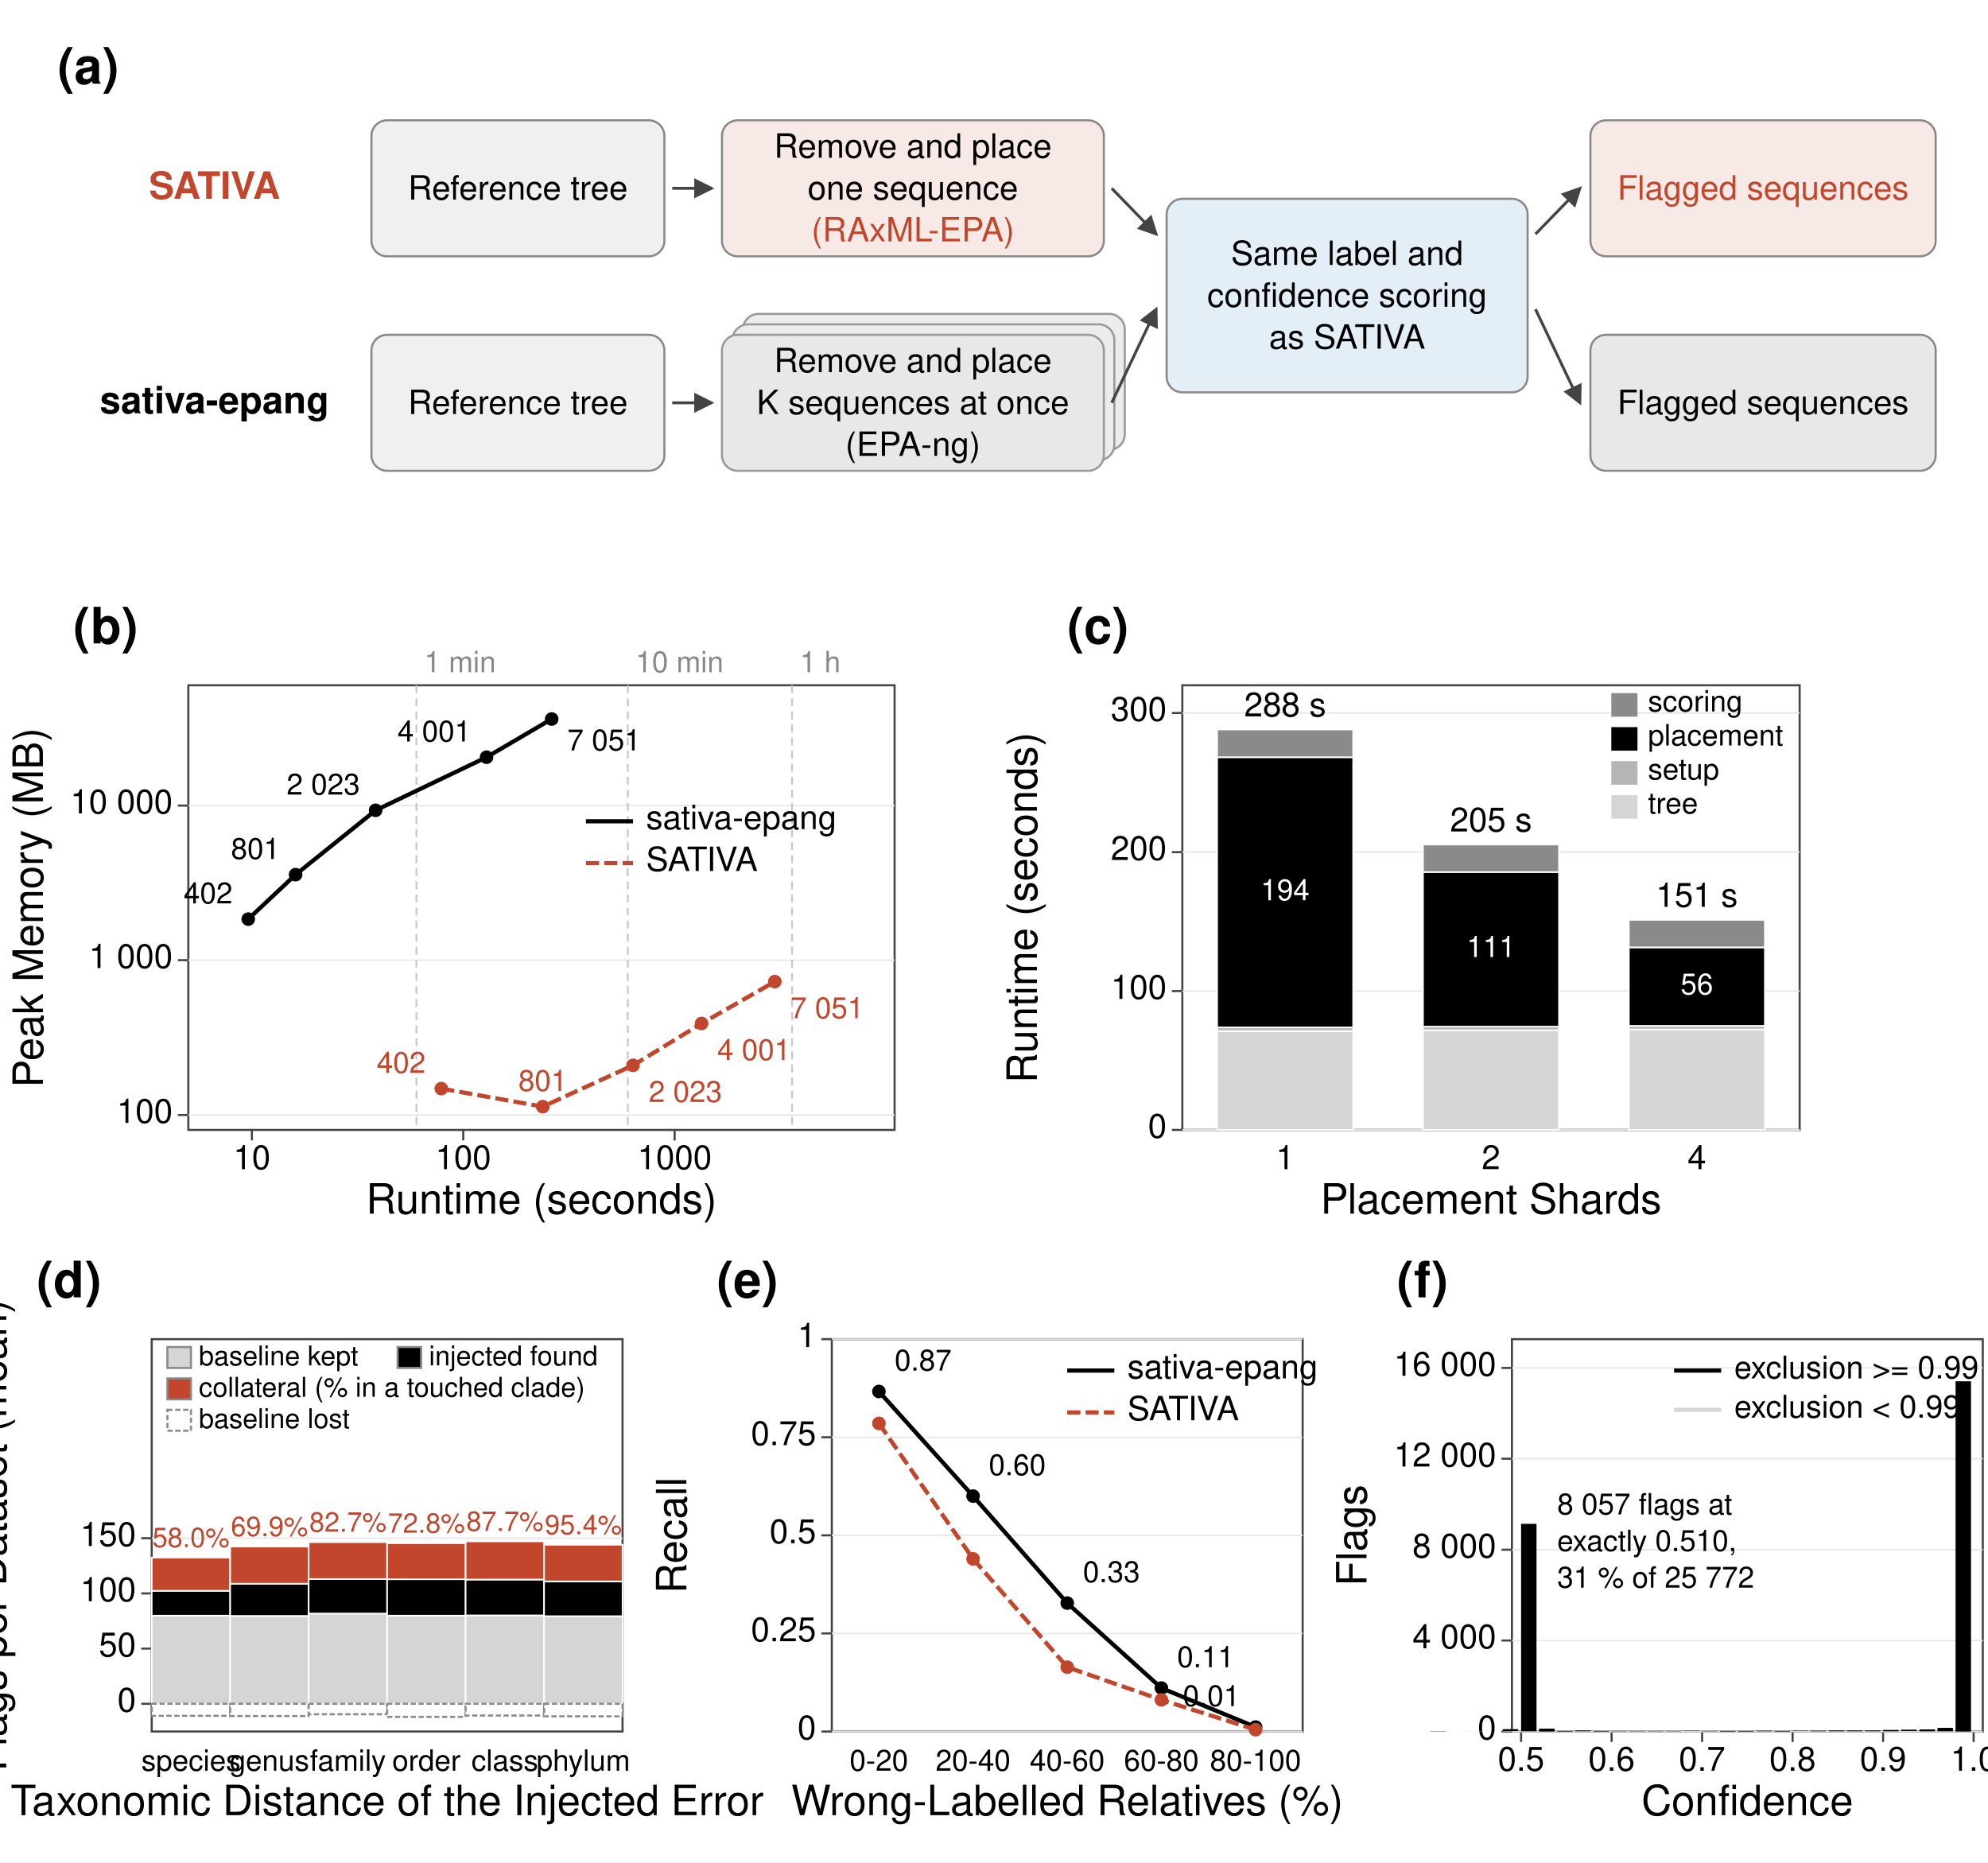
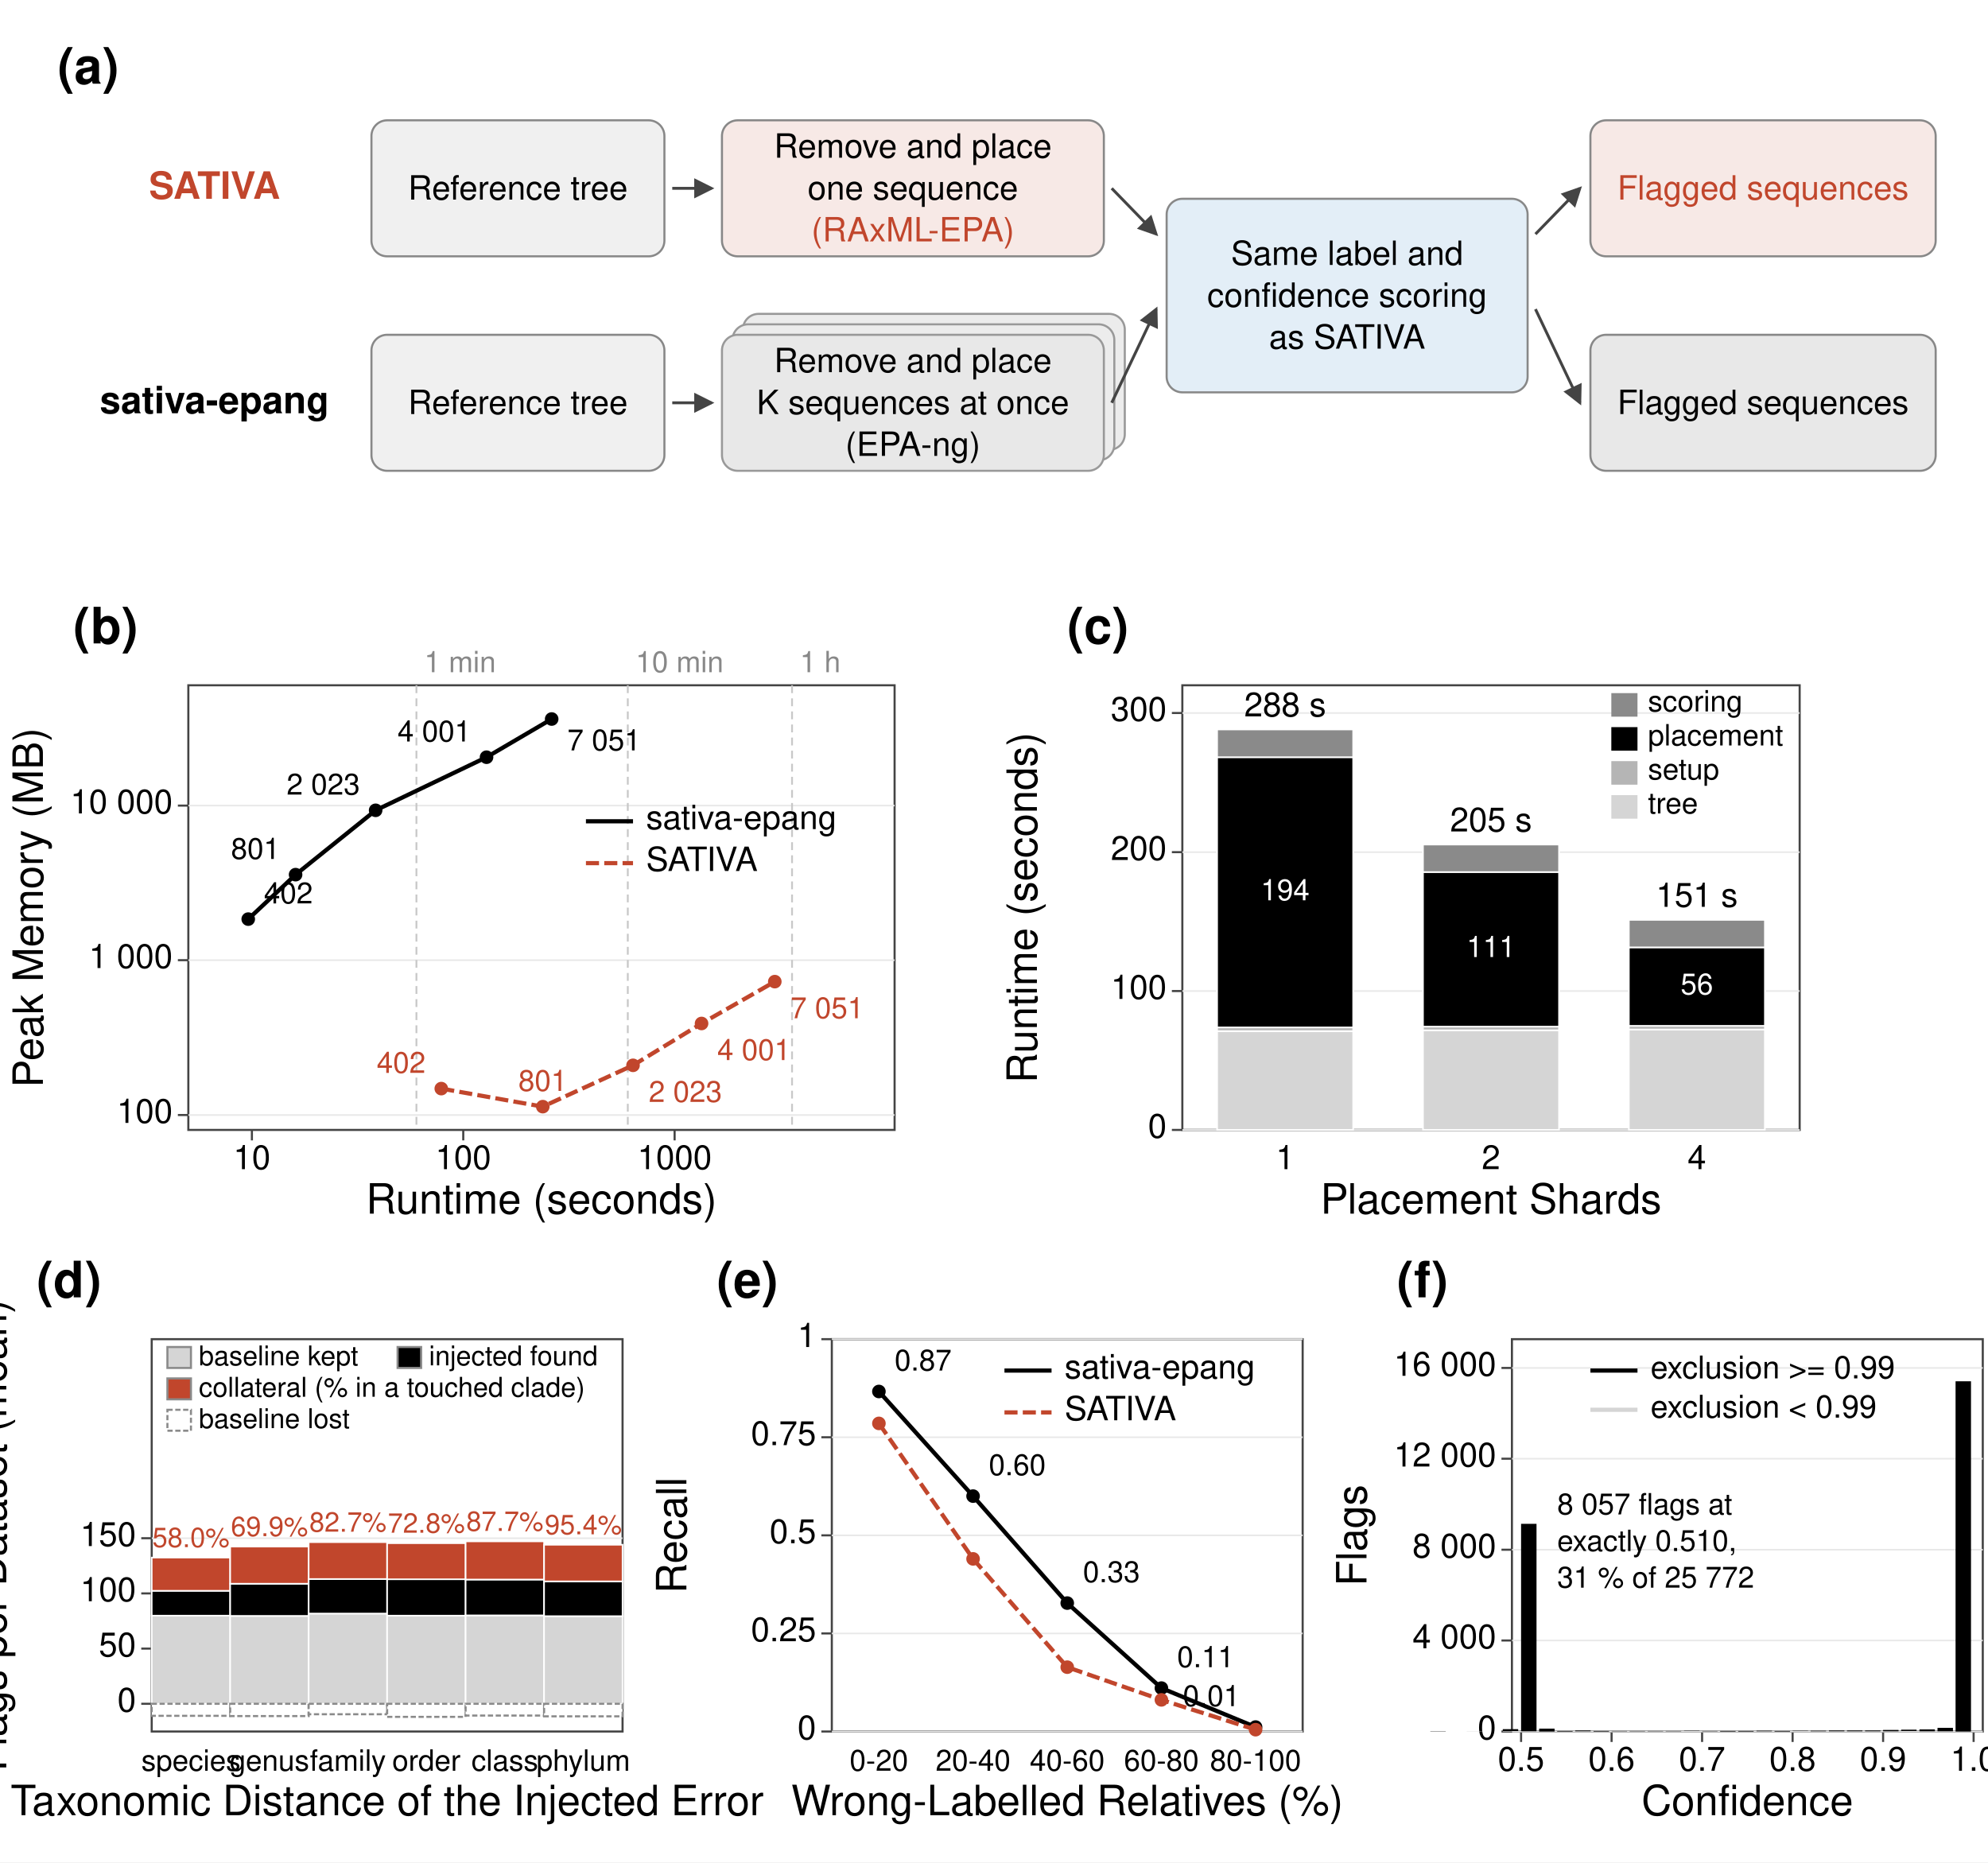
<svg xmlns="http://www.w3.org/2000/svg" width="760" height="712" viewBox="0 0 760 712" font-family="Helvetica,Arial,sans-serif">
  <rect width="760" height="712" fill="#fff" />
  <defs>
    <marker id="head" markerWidth="7" markerHeight="7" refX="6" refY="3.5" orient="auto">
      <path d="M0,0 L7,3.5 L0,7 z" fill="#444" />
    </marker>
  </defs>
  <text x="22.0" y="32.0" font-size="19.2" fill="#000" font-weight="bold" text-anchor="start">(a)</text>
  <text x="82.0" y="76.0" font-size="14.4" fill="#c1462c" font-weight="bold" text-anchor="middle">SATIVA</text>
  <text x="82.0" y="158.0" font-size="14.4" fill="#000000" font-weight="bold" text-anchor="middle">sativa-epang</text>
  <rect x="142" y="46" width="112" height="52" rx="6" fill="#f0f0f0" stroke="#888" stroke-width="0.8" />
  <text x="198.0" y="76.3" font-size="12.8" fill="#000" font-weight="normal" text-anchor="middle">Reference tree</text>
  <rect x="142" y="128" width="112" height="52" rx="6" fill="#f0f0f0" stroke="#888" stroke-width="0.8" />
  <text x="198.0" y="158.3" font-size="12.8" fill="#000" font-weight="normal" text-anchor="middle">Reference tree</text>
  <rect x="276" y="46" width="146" height="52" rx="6" fill="#f7e9e6" stroke="#888" stroke-width="0.8" />
  <text x="349.0" y="60.3" font-size="12.8" fill="#000" font-weight="normal" text-anchor="middle">Remove and place</text>
  <text x="349.0" y="76.3" font-size="12.8" fill="#000" font-weight="normal" text-anchor="middle">one sequence</text>
  <text x="349.0" y="92.3" font-size="12.8" fill="#c1462c" font-weight="normal" text-anchor="middle">(RAxML-EPA)</text>
  <rect x="284" y="120" width="146" height="52" rx="6" fill="#ececec" stroke="#999" stroke-width="0.8" />
  <rect x="280" y="124" width="146" height="52" rx="6" fill="#ececec" stroke="#999" stroke-width="0.8" />
  <rect x="276" y="128" width="146" height="52" rx="6" fill="#e8e8e8" stroke="#999" stroke-width="0.8" />
  <text x="349.0" y="142.3" font-size="12.8" fill="#000" font-weight="normal" text-anchor="middle">Remove and place</text>
  <text x="349.0" y="158.3" font-size="12.8" fill="#000" font-weight="normal" text-anchor="middle">K sequences at once</text>
  <text x="349.0" y="174.3" font-size="12.8" fill="#000000" font-weight="normal" text-anchor="middle">(EPA-ng)</text>
  <rect x="446" y="76.0" width="138" height="74" rx="6" fill="#e3eef7" stroke="#888" stroke-width="0.8" />
  <text x="515.0" y="101.3" font-size="12.8" fill="#000" font-weight="normal" text-anchor="middle">Same label and</text>
  <text x="515.0" y="117.3" font-size="12.8" fill="#000" font-weight="normal" text-anchor="middle">confidence scoring</text>
  <text x="515.0" y="133.3" font-size="12.8" fill="#000" font-weight="normal" text-anchor="middle">as SATIVA</text>
  <rect x="608" y="46" width="132" height="52" rx="6" fill="#f7e9e6" stroke="#888" stroke-width="0.8" />
  <text x="674.0" y="76.3" font-size="12.8" fill="#c1462c" font-weight="normal" text-anchor="middle">Flagged sequences</text>
  <rect x="608" y="128" width="132" height="52" rx="6" fill="#e8e8e8" stroke="#888" stroke-width="0.8" />
  <text x="674.0" y="158.3" font-size="12.8" fill="#000000" font-weight="normal" text-anchor="middle">Flagged sequences</text>
  <line x1="257.0" y1="72.0" x2="272.0" y2="72.0" stroke="#444" stroke-width="1.1" marker-end="url(#head)" />
  <line x1="425.0" y1="72.0" x2="442.0" y2="89.5" stroke="#444" stroke-width="1.1" marker-end="url(#head)" />
  <line x1="587.0" y1="89.5" x2="604.0" y2="72.0" stroke="#444" stroke-width="1.1" marker-end="url(#head)" />
  <line x1="257.0" y1="154.0" x2="272.0" y2="154.0" stroke="#444" stroke-width="1.1" marker-end="url(#head)" />
  <line x1="425.0" y1="154.0" x2="442.0" y2="118.2" stroke="#444" stroke-width="1.1" marker-end="url(#head)" />
  <line x1="587.0" y1="118.2" x2="604.0" y2="154.0" stroke="#444" stroke-width="1.1" marker-end="url(#head)" />
  <rect x="72" y="262" width="270" height="170" fill="none" stroke="#444" stroke-width="0.8" />
  <text x="28.0" y="246.0" font-size="19.2" fill="#000" font-weight="bold" text-anchor="start">(b)</text>
  <text x="207.0" y="464.0" font-size="16.0" fill="#000" font-weight="normal" text-anchor="middle">Runtime (seconds)</text>
  <text x="16.4" y="347.0" font-size="16.0" fill="#000" font-weight="normal" text-anchor="middle" transform="rotate(-90 16.4 347.0)">Peak Memory (MB)</text>
  <line x1="96.3" y1="432" x2="96.3" y2="436" stroke="#444" stroke-width="0.8" />
  <text x="96.3" y="447.0" font-size="12.8" fill="#000" font-weight="normal" text-anchor="middle">10</text>
  <line x1="177.1" y1="432" x2="177.1" y2="436" stroke="#444" stroke-width="0.8" />
  <text x="177.1" y="447.0" font-size="12.8" fill="#000" font-weight="normal" text-anchor="middle">100</text>
  <line x1="257.9" y1="432" x2="257.9" y2="436" stroke="#444" stroke-width="0.8" />
  <text x="257.9" y="447.0" font-size="12.8" fill="#000" font-weight="normal" text-anchor="middle">1000</text>
  <line x1="72" y1="426.3" x2="342" y2="426.3" stroke="#e8e8e8" stroke-width="0.6" />
  <line x1="68" y1="426.3" x2="72" y2="426.3" stroke="#444" stroke-width="0.8" />
  <text x="66.0" y="429.3" font-size="12.8" fill="#000" font-weight="normal" text-anchor="end">100</text>
  <line x1="72" y1="367.1" x2="342" y2="367.1" stroke="#e8e8e8" stroke-width="0.6" />
  <line x1="68" y1="367.1" x2="72" y2="367.1" stroke="#444" stroke-width="0.8" />
  <text x="66.0" y="370.1" font-size="12.8" fill="#000" font-weight="normal" text-anchor="end">1 000</text>
  <line x1="72" y1="308.0" x2="342" y2="308.0" stroke="#e8e8e8" stroke-width="0.6" />
  <line x1="68" y1="308.0" x2="72" y2="308.0" stroke="#444" stroke-width="0.8" />
  <text x="66.0" y="311.0" font-size="12.8" fill="#000" font-weight="normal" text-anchor="end">10 000</text>
  <line x1="159.2" y1="262" x2="159.2" y2="432" stroke="#c8c8c8" stroke-width="0.7" stroke-dasharray="3 2" />
  <text x="162.2" y="257.0" font-size="11.2" fill="#888" font-weight="normal" text-anchor="start">1 min</text>
  <line x1="240.0" y1="262" x2="240.0" y2="432" stroke="#c8c8c8" stroke-width="0.7" stroke-dasharray="3 2" />
  <text x="243.0" y="257.0" font-size="11.2" fill="#888" font-weight="normal" text-anchor="start">10 min</text>
  <line x1="302.8" y1="262" x2="302.8" y2="432" stroke="#c8c8c8" stroke-width="0.7" stroke-dasharray="3 2" />
  <text x="305.8" y="257.0" font-size="11.2" fill="#888" font-weight="normal" text-anchor="start">1 h</text>
  <path d="M168.7,416.2 L207.5,423.1 L242.0,407.3 L268.2,391.3 L296.2,375.3" fill="none" stroke="#c1462c" stroke-width="1.6" stroke-dasharray="5 2" />
  <circle cx="168.7" cy="416.2" r="2.6" fill="#c1462c" />
  <circle cx="207.5" cy="423.1" r="2.6" fill="#c1462c" />
  <circle cx="242.0" cy="407.3" r="2.6" fill="#c1462c" />
  <circle cx="268.2" cy="391.3" r="2.6" fill="#c1462c" />
  <circle cx="296.2" cy="375.3" r="2.6" fill="#c1462c" />
  <path d="M94.9,351.4 L113.0,334.4 L143.6,309.8 L186.0,289.5 L210.9,274.9" fill="none" stroke="#000000" stroke-width="1.6" />
  <circle cx="94.9" cy="351.4" r="2.6" fill="#000000" />
  <circle cx="113.0" cy="334.4" r="2.6" fill="#000000" />
  <circle cx="143.6" cy="309.8" r="2.6" fill="#000000" />
  <circle cx="186.0" cy="289.5" r="2.6" fill="#000000" />
  <circle cx="210.9" cy="274.9" r="2.6" fill="#000000" />
-   <text x="88.9" y="345.4" font-size="11.2" fill="#000000" font-weight="normal" text-anchor="end">402</text>
+   <text x="100.9" y="345.4" font-size="11.2" fill="#000000" font-weight="normal" text-anchor="start">402</text>
  <text x="107.0" y="328.4" font-size="11.2" fill="#000000" font-weight="normal" text-anchor="end">801</text>
  <text x="137.6" y="303.8" font-size="11.2" fill="#000000" font-weight="normal" text-anchor="end">2 023</text>
  <text x="180.0" y="283.5" font-size="11.2" fill="#000000" font-weight="normal" text-anchor="end">4 001</text>
  <text x="216.9" y="286.9" font-size="11.2" fill="#000000" font-weight="normal" text-anchor="start">7 051</text>
  <text x="162.7" y="410.2" font-size="11.2" fill="#c1462c" font-weight="normal" text-anchor="end">402</text>
  <text x="207.5" y="417.1" font-size="11.2" fill="#c1462c" font-weight="normal" text-anchor="middle">801</text>
  <text x="248.0" y="421.3" font-size="11.2" fill="#c1462c" font-weight="normal" text-anchor="start">2 023</text>
  <text x="274.2" y="405.3" font-size="11.2" fill="#c1462c" font-weight="normal" text-anchor="start">4 001</text>
  <text x="302.2" y="389.3" font-size="11.2" fill="#c1462c" font-weight="normal" text-anchor="start">7 051</text>
  <line x1="224" y1="314.0" x2="242" y2="314.0" stroke="#000000" stroke-width="1.6" />
  <text x="247.0" y="317.0" font-size="12.8" fill="#000" font-weight="normal" text-anchor="start">sativa-epang</text>
  <line x1="224" y1="330.0" x2="242" y2="330.0" stroke="#c1462c" stroke-width="1.6" stroke-dasharray="5 2" />
  <text x="247.0" y="333.0" font-size="12.8" fill="#000" font-weight="normal" text-anchor="start">SATIVA</text>
  <rect x="452" y="262" width="236" height="170" fill="none" stroke="#444" stroke-width="0.8" />
  <text x="408.0" y="246.0" font-size="19.2" fill="#000" font-weight="bold" text-anchor="start">(c)</text>
  <text x="570.0" y="464.0" font-size="16.0" fill="#000" font-weight="normal" text-anchor="middle">Placement Shards</text>
  <text x="396.4" y="347.0" font-size="16.0" fill="#000" font-weight="normal" text-anchor="middle" transform="rotate(-90 396.4 347.0)">Runtime (seconds)</text>
  <line x1="452" y1="432.0" x2="688" y2="432.0" stroke="#e8e8e8" stroke-width="0.6" />
  <line x1="448" y1="432.0" x2="452" y2="432.0" stroke="#444" stroke-width="0.8" />
  <text x="446.0" y="435.0" font-size="12.8" fill="#000" font-weight="normal" text-anchor="end">0</text>
  <line x1="452" y1="378.9" x2="688" y2="378.9" stroke="#e8e8e8" stroke-width="0.6" />
  <line x1="448" y1="378.9" x2="452" y2="378.9" stroke="#444" stroke-width="0.8" />
  <text x="446.0" y="381.9" font-size="12.8" fill="#000" font-weight="normal" text-anchor="end">100</text>
  <line x1="452" y1="325.8" x2="688" y2="325.8" stroke="#e8e8e8" stroke-width="0.6" />
  <line x1="448" y1="325.8" x2="452" y2="325.8" stroke="#444" stroke-width="0.8" />
  <text x="446.0" y="328.8" font-size="12.8" fill="#000" font-weight="normal" text-anchor="end">200</text>
  <line x1="452" y1="272.6" x2="688" y2="272.6" stroke="#e8e8e8" stroke-width="0.6" />
  <line x1="448" y1="272.6" x2="452" y2="272.6" stroke="#444" stroke-width="0.8" />
  <text x="446.0" y="275.6" font-size="12.8" fill="#000" font-weight="normal" text-anchor="end">300</text>
  <rect x="465.3" y="394.3" width="52" height="37.7" fill="#d5d5d5" stroke="#fff" stroke-width="0.6" />
  <rect x="465.3" y="392.8" width="52" height="1.4" fill="#b5b5b5" stroke="#fff" stroke-width="0.6" />
  <rect x="465.3" y="289.5" width="52" height="103.3" fill="#000000" stroke="#fff" stroke-width="0.6" />
  <rect x="465.3" y="278.9" width="52" height="10.6" fill="#8a8a8a" stroke="#fff" stroke-width="0.6" />
  <text x="491.3" y="447.0" font-size="12.8" fill="#000" font-weight="normal" text-anchor="middle">1</text>
  <text x="491.3" y="273.9" font-size="12.8" fill="#000" font-weight="normal" text-anchor="middle">288 s</text>
  <text x="491.3" y="344.2" font-size="11.2" fill="#fff" font-weight="normal" text-anchor="middle">194</text>
  <rect x="544.0" y="393.9" width="52" height="38.1" fill="#d5d5d5" stroke="#fff" stroke-width="0.6" />
  <rect x="544.0" y="392.5" width="52" height="1.4" fill="#b5b5b5" stroke="#fff" stroke-width="0.6" />
  <rect x="544.0" y="333.4" width="52" height="59.1" fill="#000000" stroke="#fff" stroke-width="0.6" />
  <rect x="544.0" y="322.9" width="52" height="10.5" fill="#8a8a8a" stroke="#fff" stroke-width="0.6" />
  <text x="570.0" y="447.0" font-size="12.8" fill="#000" font-weight="normal" text-anchor="middle">2</text>
  <text x="570.0" y="317.9" font-size="12.8" fill="#000" font-weight="normal" text-anchor="middle">205 s</text>
  <text x="570.0" y="365.9" font-size="11.2" fill="#fff" font-weight="normal" text-anchor="middle">111</text>
  <rect x="622.7" y="393.6" width="52" height="38.4" fill="#d5d5d5" stroke="#fff" stroke-width="0.6" />
  <rect x="622.7" y="392.2" width="52" height="1.4" fill="#b5b5b5" stroke="#fff" stroke-width="0.6" />
  <rect x="622.7" y="362.2" width="52" height="30.0" fill="#000000" stroke="#fff" stroke-width="0.6" />
  <rect x="622.7" y="351.7" width="52" height="10.5" fill="#8a8a8a" stroke="#fff" stroke-width="0.6" />
  <text x="648.7" y="447.0" font-size="12.8" fill="#000" font-weight="normal" text-anchor="middle">4</text>
  <text x="648.7" y="346.7" font-size="12.8" fill="#000" font-weight="normal" text-anchor="middle">151 s</text>
  <text x="648.7" y="380.2" font-size="11.2" fill="#fff" font-weight="normal" text-anchor="middle">56</text>
  <rect x="616" y="265" width="10" height="9" fill="#8a8a8a" />
  <text x="630.0" y="272.0" font-size="11.2" fill="#000" font-weight="normal" text-anchor="start">scoring</text>
  <rect x="616" y="278" width="10" height="9" fill="#000000" />
  <text x="630.0" y="285.0" font-size="11.2" fill="#000" font-weight="normal" text-anchor="start">placement</text>
  <rect x="616" y="291" width="10" height="9" fill="#b5b5b5" />
  <text x="630.0" y="298.0" font-size="11.2" fill="#000" font-weight="normal" text-anchor="start">setup</text>
  <rect x="616" y="304" width="10" height="9" fill="#d5d5d5" />
  <text x="630.0" y="311.0" font-size="11.2" fill="#000" font-weight="normal" text-anchor="start">tree</text>
  <rect x="58" y="512" width="180" height="150" fill="none" stroke="#444" stroke-width="0.8" />
  <text x="14.0" y="496.0" font-size="19.2" fill="#000" font-weight="bold" text-anchor="start">(d)</text>
  <text x="148.0" y="694.0" font-size="16.0" fill="#000" font-weight="normal" text-anchor="middle">Taxonomic Distance of the Injected Error</text>
  <text x="2.4" y="587.0" font-size="16.0" fill="#000" font-weight="normal" text-anchor="middle" transform="rotate(-90 2.4 587.0)">Flags per Dataset (mean)</text>
  <line x1="58" y1="651.4" x2="238" y2="651.4" stroke="#e8e8e8" stroke-width="0.6" />
  <line x1="54" y1="651.4" x2="58" y2="651.4" stroke="#444" stroke-width="0.8" />
  <text x="52.0" y="654.4" font-size="12.8" fill="#000" font-weight="normal" text-anchor="end">0</text>
  <line x1="58" y1="630.3" x2="238" y2="630.3" stroke="#e8e8e8" stroke-width="0.6" />
  <line x1="54" y1="630.3" x2="58" y2="630.3" stroke="#444" stroke-width="0.8" />
  <text x="52.0" y="633.3" font-size="12.8" fill="#000" font-weight="normal" text-anchor="end">50</text>
  <line x1="58" y1="609.2" x2="238" y2="609.2" stroke="#e8e8e8" stroke-width="0.6" />
  <line x1="54" y1="609.2" x2="58" y2="609.2" stroke="#444" stroke-width="0.8" />
  <text x="52.0" y="612.2" font-size="12.8" fill="#000" font-weight="normal" text-anchor="end">100</text>
  <line x1="58" y1="588.1" x2="238" y2="588.1" stroke="#e8e8e8" stroke-width="0.6" />
  <line x1="54" y1="588.1" x2="58" y2="588.1" stroke="#444" stroke-width="0.8" />
  <text x="52.0" y="591.1" font-size="12.8" fill="#000" font-weight="normal" text-anchor="end">150</text>
  <line x1="58" y1="651.4" x2="238" y2="651.4" stroke="#444" stroke-width="0.8" />
  <rect x="58.0" y="617.7" width="30" height="33.7" fill="#d5d5d5" stroke="#fff" stroke-width="0.6" />
  <rect x="58.0" y="608.2" width="30" height="9.5" fill="#000000" stroke="#fff" stroke-width="0.6" />
  <rect x="58.0" y="595.5" width="30" height="12.7" fill="#c1462c" stroke="#fff" stroke-width="0.6" />
  <rect x="58.0" y="651.4" width="30" height="4.6" fill="#fff" stroke="#8a8a8a" stroke-width="0.8" stroke-dasharray="2 1" />
  <text x="73.0" y="677.0" font-size="11.2" fill="#000" font-weight="normal" text-anchor="middle">species</text>
  <text x="73.0" y="591.5" font-size="10.4" fill="#c1462c" font-weight="normal" text-anchor="middle">58.0%</text>
  <rect x="88.0" y="617.8" width="30" height="33.7" fill="#d5d5d5" stroke="#fff" stroke-width="0.6" />
  <rect x="88.0" y="605.5" width="30" height="12.3" fill="#000000" stroke="#fff" stroke-width="0.6" />
  <rect x="88.0" y="591.3" width="30" height="14.2" fill="#c1462c" stroke="#fff" stroke-width="0.6" />
  <rect x="88.0" y="651.4" width="30" height="4.7" fill="#fff" stroke="#8a8a8a" stroke-width="0.8" stroke-dasharray="2 1" />
  <text x="103.0" y="677.0" font-size="11.2" fill="#000" font-weight="normal" text-anchor="middle">genus</text>
  <text x="103.0" y="587.3" font-size="10.4" fill="#c1462c" font-weight="normal" text-anchor="middle">69.9%</text>
  <rect x="118.0" y="616.9" width="30" height="34.5" fill="#d5d5d5" stroke="#fff" stroke-width="0.6" />
  <rect x="118.0" y="603.7" width="30" height="13.2" fill="#000000" stroke="#fff" stroke-width="0.6" />
  <rect x="118.0" y="589.6" width="30" height="14.1" fill="#c1462c" stroke="#fff" stroke-width="0.6" />
  <rect x="118.0" y="651.4" width="30" height="4.0" fill="#fff" stroke="#8a8a8a" stroke-width="0.8" stroke-dasharray="2 1" />
  <text x="133.0" y="677.0" font-size="11.2" fill="#000" font-weight="normal" text-anchor="middle">family</text>
  <text x="133.0" y="585.6" font-size="10.4" fill="#c1462c" font-weight="normal" text-anchor="middle">82.7%</text>
  <rect x="148.0" y="617.7" width="30" height="33.7" fill="#d5d5d5" stroke="#fff" stroke-width="0.6" />
  <rect x="148.0" y="603.7" width="30" height="14.0" fill="#000000" stroke="#fff" stroke-width="0.6" />
  <rect x="148.0" y="590.0" width="30" height="13.8" fill="#c1462c" stroke="#fff" stroke-width="0.6" />
  <rect x="148.0" y="651.4" width="30" height="5.0" fill="#fff" stroke="#8a8a8a" stroke-width="0.8" stroke-dasharray="2 1" />
  <text x="163.0" y="677.0" font-size="11.2" fill="#000" font-weight="normal" text-anchor="middle">order</text>
  <text x="163.0" y="586.0" font-size="10.4" fill="#c1462c" font-weight="normal" text-anchor="middle">72.8%</text>
  <rect x="178.0" y="617.6" width="30" height="33.8" fill="#d5d5d5" stroke="#fff" stroke-width="0.6" />
  <rect x="178.0" y="603.9" width="30" height="13.7" fill="#000000" stroke="#fff" stroke-width="0.6" />
  <rect x="178.0" y="589.3" width="30" height="14.6" fill="#c1462c" stroke="#fff" stroke-width="0.6" />
  <rect x="178.0" y="651.4" width="30" height="4.5" fill="#fff" stroke="#8a8a8a" stroke-width="0.8" stroke-dasharray="2 1" />
  <text x="193.0" y="677.0" font-size="11.2" fill="#000" font-weight="normal" text-anchor="middle">class</text>
  <text x="193.0" y="585.3" font-size="10.4" fill="#c1462c" font-weight="normal" text-anchor="middle">87.7%</text>
  <rect x="208.0" y="617.9" width="30" height="33.5" fill="#d5d5d5" stroke="#fff" stroke-width="0.6" />
  <rect x="208.0" y="604.6" width="30" height="13.3" fill="#000000" stroke="#fff" stroke-width="0.6" />
  <rect x="208.0" y="590.6" width="30" height="14.0" fill="#c1462c" stroke="#fff" stroke-width="0.6" />
  <rect x="208.0" y="651.4" width="30" height="4.8" fill="#fff" stroke="#8a8a8a" stroke-width="0.8" stroke-dasharray="2 1" />
  <text x="223.0" y="677.0" font-size="11.2" fill="#000" font-weight="normal" text-anchor="middle">phylum</text>
  <text x="223.0" y="586.6" font-size="10.4" fill="#c1462c" font-weight="normal" text-anchor="middle">95.4%</text>
  <rect x="64" y="515" width="9" height="8" fill="#d5d5d5" stroke="#8a8a8a" stroke-width="0.8" />
  <text x="76.0" y="522.0" font-size="10.4" fill="#000" font-weight="normal" text-anchor="start">baseline kept</text>
  <rect x="152" y="515" width="9" height="8" fill="#000000" stroke="#8a8a8a" stroke-width="0.8" />
  <text x="164.0" y="522.0" font-size="10.4" fill="#000" font-weight="normal" text-anchor="start">injected found</text>
  <rect x="64" y="527" width="9" height="8" fill="#c1462c" stroke="#8a8a8a" stroke-width="0.8" />
  <text x="76.0" y="534.0" font-size="10.4" fill="#000" font-weight="normal" text-anchor="start">collateral (% in a touched clade)</text>
  <rect x="64" y="539" width="9" height="8" fill="#fff" stroke="#8a8a8a" stroke-width="0.8" stroke-dasharray="2 1" />
  <text x="76.0" y="546.0" font-size="10.4" fill="#000" font-weight="normal" text-anchor="start">baseline lost</text>
  <rect x="318" y="512" width="180" height="150" fill="none" stroke="#444" stroke-width="0.8" />
  <text x="274.0" y="496.0" font-size="19.2" fill="#000" font-weight="bold" text-anchor="start">(e)</text>
  <text x="408.0" y="694.0" font-size="16.0" fill="#000" font-weight="normal" text-anchor="middle">Wrong-Labelled Relatives (%)</text>
  <text x="262.4" y="587.0" font-size="16.0" fill="#000" font-weight="normal" text-anchor="middle" transform="rotate(-90 262.4 587.0)">Recall</text>
  <line x1="318" y1="662.0" x2="498" y2="662.0" stroke="#e8e8e8" stroke-width="0.6" />
  <line x1="314" y1="662.0" x2="318" y2="662.0" stroke="#444" stroke-width="0.8" />
  <text x="312.0" y="665.0" font-size="12.8" fill="#000" font-weight="normal" text-anchor="end">0</text>
  <line x1="318" y1="624.5" x2="498" y2="624.5" stroke="#e8e8e8" stroke-width="0.6" />
  <line x1="314" y1="624.5" x2="318" y2="624.5" stroke="#444" stroke-width="0.8" />
  <text x="312.0" y="627.5" font-size="12.8" fill="#000" font-weight="normal" text-anchor="end">0.25</text>
  <line x1="318" y1="587.0" x2="498" y2="587.0" stroke="#e8e8e8" stroke-width="0.6" />
  <line x1="314" y1="587.0" x2="318" y2="587.0" stroke="#444" stroke-width="0.8" />
  <text x="312.0" y="590.0" font-size="12.8" fill="#000" font-weight="normal" text-anchor="end">0.5</text>
  <line x1="318" y1="549.5" x2="498" y2="549.5" stroke="#e8e8e8" stroke-width="0.6" />
  <line x1="314" y1="549.5" x2="318" y2="549.5" stroke="#444" stroke-width="0.8" />
  <text x="312.0" y="552.5" font-size="12.8" fill="#000" font-weight="normal" text-anchor="end">0.75</text>
  <line x1="318" y1="512.0" x2="498" y2="512.0" stroke="#e8e8e8" stroke-width="0.6" />
  <line x1="314" y1="512.0" x2="318" y2="512.0" stroke="#444" stroke-width="0.8" />
  <text x="312.0" y="515.0" font-size="12.8" fill="#000" font-weight="normal" text-anchor="end">1</text>
  <path d="M336.0,532.0 L372.0,572.0 L408.0,612.9 L444.0,645.4 L480.0,660.3" fill="none" stroke="#000000" stroke-width="1.6" />
  <circle cx="336.0" cy="532.0" r="2.6" fill="#000000" />
  <circle cx="372.0" cy="572.0" r="2.6" fill="#000000" />
  <circle cx="408.0" cy="612.9" r="2.6" fill="#000000" />
  <circle cx="444.0" cy="645.4" r="2.6" fill="#000000" />
  <circle cx="480.0" cy="660.3" r="2.6" fill="#000000" />
  <text x="342.0" y="524.0" font-size="11.2" fill="#000000" font-weight="normal" text-anchor="start">0.87</text>
  <text x="378.0" y="564.0" font-size="11.2" fill="#000000" font-weight="normal" text-anchor="start">0.60</text>
  <text x="414.0" y="604.9" font-size="11.2" fill="#000000" font-weight="normal" text-anchor="start">0.33</text>
  <text x="450.0" y="637.4" font-size="11.2" fill="#000000" font-weight="normal" text-anchor="start">0.11</text>
  <text x="474.0" y="652.3" font-size="11.2" fill="#000000" font-weight="normal" text-anchor="end">0.01</text>
  <path d="M336.0,544.2 L372.0,596.0 L408.0,637.4 L444.0,649.9 L480.0,661.3" fill="none" stroke="#c1462c" stroke-width="1.6" stroke-dasharray="5 2" />
  <circle cx="336.0" cy="544.2" r="2.6" fill="#c1462c" />
  <circle cx="372.0" cy="596.0" r="2.6" fill="#c1462c" />
  <circle cx="408.0" cy="637.4" r="2.6" fill="#c1462c" />
  <circle cx="444.0" cy="649.9" r="2.6" fill="#c1462c" />
  <circle cx="480.0" cy="661.3" r="2.6" fill="#c1462c" />
  <text x="336.0" y="677.0" font-size="11.2" fill="#000" font-weight="normal" text-anchor="middle">0-20</text>
  <text x="372.0" y="677.0" font-size="11.2" fill="#000" font-weight="normal" text-anchor="middle">20-40</text>
  <text x="408.0" y="677.0" font-size="11.2" fill="#000" font-weight="normal" text-anchor="middle">40-60</text>
  <text x="444.0" y="677.0" font-size="11.2" fill="#000" font-weight="normal" text-anchor="middle">60-80</text>
  <text x="480.0" y="677.0" font-size="11.2" fill="#000" font-weight="normal" text-anchor="middle">80-100</text>
-   <line x1="408" y1="524.0" x2="426" y2="524.0" stroke="#000000" stroke-width="1.6" />
-   <text x="431.0" y="527.0" font-size="12.8" fill="#000" font-weight="normal" text-anchor="start">sativa-epang</text>
-   <line x1="408" y1="540.0" x2="426" y2="540.0" stroke="#c1462c" stroke-width="1.6" stroke-dasharray="5 2" />
-   <text x="431.0" y="543.0" font-size="12.8" fill="#000" font-weight="normal" text-anchor="start">SATIVA</text>
+   <line x1="384" y1="524.0" x2="402" y2="524.0" stroke="#000000" stroke-width="1.6" />
+   <text x="407.0" y="527.0" font-size="12.8" fill="#000" font-weight="normal" text-anchor="start">sativa-epang</text>
+   <line x1="384" y1="540.0" x2="402" y2="540.0" stroke="#c1462c" stroke-width="1.6" stroke-dasharray="5 2" />
+   <text x="407.0" y="543.0" font-size="12.8" fill="#000" font-weight="normal" text-anchor="start">SATIVA</text>
  <rect x="578" y="512" width="180" height="150" fill="none" stroke="#444" stroke-width="0.8" />
  <text x="534.0" y="496.0" font-size="19.2" fill="#000" font-weight="bold" text-anchor="start">(f)</text>
  <text x="668.0" y="694.0" font-size="16.0" fill="#000" font-weight="normal" text-anchor="middle">Confidence</text>
  <text x="522.4" y="587.0" font-size="16.0" fill="#000" font-weight="normal" text-anchor="middle" transform="rotate(-90 522.4 587.0)">Flags</text>
  <line x1="581.5" y1="662" x2="581.5" y2="666" stroke="#444" stroke-width="0.8" />
  <text x="581.5" y="677.0" font-size="12.8" fill="#000" font-weight="normal" text-anchor="middle">0.5</text>
  <line x1="616.1" y1="662" x2="616.1" y2="666" stroke="#444" stroke-width="0.8" />
  <text x="616.1" y="677.0" font-size="12.8" fill="#000" font-weight="normal" text-anchor="middle">0.6</text>
  <line x1="650.7" y1="662" x2="650.7" y2="666" stroke="#444" stroke-width="0.8" />
  <text x="650.7" y="677.0" font-size="12.8" fill="#000" font-weight="normal" text-anchor="middle">0.7</text>
  <line x1="685.3" y1="662" x2="685.3" y2="666" stroke="#444" stroke-width="0.8" />
  <text x="685.3" y="677.0" font-size="12.8" fill="#000" font-weight="normal" text-anchor="middle">0.8</text>
  <line x1="719.9" y1="662" x2="719.9" y2="666" stroke="#444" stroke-width="0.8" />
  <text x="719.9" y="677.0" font-size="12.8" fill="#000" font-weight="normal" text-anchor="middle">0.9</text>
  <line x1="754.5" y1="662" x2="754.5" y2="666" stroke="#444" stroke-width="0.8" />
  <text x="754.5" y="677.0" font-size="12.8" fill="#000" font-weight="normal" text-anchor="middle">1.0</text>
  <line x1="578" y1="662.0" x2="758" y2="662.0" stroke="#e8e8e8" stroke-width="0.6" />
  <line x1="574" y1="662.0" x2="578" y2="662.0" stroke="#444" stroke-width="0.8" />
  <text x="572.0" y="665.0" font-size="12.8" fill="#000" font-weight="normal" text-anchor="end">0</text>
  <line x1="578" y1="627.2" x2="758" y2="627.2" stroke="#e8e8e8" stroke-width="0.6" />
  <line x1="574" y1="627.2" x2="578" y2="627.2" stroke="#444" stroke-width="0.8" />
  <text x="572.0" y="630.2" font-size="12.8" fill="#000" font-weight="normal" text-anchor="end">4 000</text>
  <line x1="578" y1="592.5" x2="758" y2="592.5" stroke="#e8e8e8" stroke-width="0.6" />
  <line x1="574" y1="592.5" x2="578" y2="592.5" stroke="#444" stroke-width="0.8" />
  <text x="572.0" y="595.5" font-size="12.8" fill="#000" font-weight="normal" text-anchor="end">8 000</text>
  <line x1="578" y1="557.7" x2="758" y2="557.7" stroke="#e8e8e8" stroke-width="0.6" />
  <line x1="574" y1="557.7" x2="578" y2="557.7" stroke="#444" stroke-width="0.8" />
  <text x="572.0" y="560.7" font-size="12.8" fill="#000" font-weight="normal" text-anchor="end">12 000</text>
  <line x1="578" y1="523.0" x2="758" y2="523.0" stroke="#e8e8e8" stroke-width="0.6" />
  <line x1="574" y1="523.0" x2="578" y2="523.0" stroke="#444" stroke-width="0.8" />
  <text x="572.0" y="526.0" font-size="12.8" fill="#000" font-weight="normal" text-anchor="end">16 000</text>
  <rect x="546.8" y="662.0" width="5.9" height="0.0" fill="#d5d5d5" />
  <rect x="546.8" y="661.9" width="5.9" height="0.1" fill="#000000" />
  <rect x="553.8" y="662.0" width="5.9" height="0.0" fill="#d5d5d5" />
  <rect x="553.8" y="661.9" width="5.9" height="0.0" fill="#000000" />
  <rect x="560.7" y="661.9" width="5.9" height="0.1" fill="#d5d5d5" />
  <rect x="560.7" y="661.9" width="5.9" height="0.0" fill="#000000" />
  <rect x="567.6" y="662.0" width="5.9" height="0.0" fill="#d5d5d5" />
  <rect x="567.6" y="661.9" width="5.9" height="0.0" fill="#000000" />
  <rect x="574.5" y="661.8" width="5.9" height="0.2" fill="#d5d5d5" />
  <rect x="574.5" y="661.1" width="5.9" height="0.7" fill="#000000" />
  <rect x="581.5" y="661.9" width="5.9" height="0.1" fill="#d5d5d5" />
  <rect x="581.5" y="582.6" width="5.9" height="79.3" fill="#000000" />
  <rect x="588.4" y="662.0" width="5.9" height="0.0" fill="#d5d5d5" />
  <rect x="588.4" y="660.9" width="5.9" height="1.1" fill="#000000" />
  <rect x="595.3" y="661.9" width="5.9" height="0.1" fill="#d5d5d5" />
  <rect x="595.3" y="661.8" width="5.9" height="0.2" fill="#000000" />
  <rect x="602.2" y="661.9" width="5.9" height="0.1" fill="#d5d5d5" />
  <rect x="602.2" y="661.6" width="5.9" height="0.3" fill="#000000" />
  <rect x="609.2" y="662.0" width="5.9" height="0.0" fill="#d5d5d5" />
  <rect x="609.2" y="661.8" width="5.9" height="0.2" fill="#000000" />
  <rect x="616.1" y="662.0" width="5.9" height="0.0" fill="#d5d5d5" />
  <rect x="616.1" y="661.8" width="5.9" height="0.1" fill="#000000" />
  <rect x="623.0" y="661.9" width="5.9" height="0.1" fill="#d5d5d5" />
  <rect x="623.0" y="661.8" width="5.9" height="0.1" fill="#000000" />
  <rect x="629.9" y="662.0" width="5.9" height="0.0" fill="#d5d5d5" />
  <rect x="629.9" y="661.8" width="5.9" height="0.1" fill="#000000" />
  <rect x="636.8" y="662.0" width="5.9" height="0.0" fill="#d5d5d5" />
  <rect x="636.8" y="661.8" width="5.9" height="0.1" fill="#000000" />
  <rect x="643.8" y="661.9" width="5.9" height="0.1" fill="#d5d5d5" />
  <rect x="643.8" y="661.7" width="5.9" height="0.1" fill="#000000" />
  <rect x="650.7" y="661.9" width="5.9" height="0.1" fill="#d5d5d5" />
  <rect x="650.7" y="661.8" width="5.9" height="0.1" fill="#000000" />
  <rect x="657.6" y="662.0" width="5.9" height="0.0" fill="#d5d5d5" />
  <rect x="657.6" y="661.8" width="5.9" height="0.2" fill="#000000" />
  <rect x="664.5" y="662.0" width="5.9" height="0.0" fill="#d5d5d5" />
  <rect x="664.5" y="661.8" width="5.9" height="0.2" fill="#000000" />
  <rect x="671.5" y="661.9" width="5.9" height="0.1" fill="#d5d5d5" />
  <rect x="671.5" y="661.7" width="5.9" height="0.2" fill="#000000" />
  <rect x="678.4" y="662.0" width="5.9" height="0.0" fill="#d5d5d5" />
  <rect x="678.4" y="661.8" width="5.9" height="0.2" fill="#000000" />
  <rect x="685.3" y="661.8" width="5.9" height="0.2" fill="#d5d5d5" />
  <rect x="685.3" y="661.7" width="5.9" height="0.1" fill="#000000" />
  <rect x="692.2" y="662.0" width="5.9" height="0.0" fill="#d5d5d5" />
  <rect x="692.2" y="661.7" width="5.9" height="0.2" fill="#000000" />
  <rect x="699.2" y="661.9" width="5.9" height="0.1" fill="#d5d5d5" />
  <rect x="699.2" y="661.6" width="5.9" height="0.3" fill="#000000" />
  <rect x="706.1" y="661.9" width="5.9" height="0.1" fill="#d5d5d5" />
  <rect x="706.1" y="661.6" width="5.9" height="0.3" fill="#000000" />
  <rect x="713.0" y="661.9" width="5.9" height="0.1" fill="#d5d5d5" />
  <rect x="713.0" y="661.6" width="5.9" height="0.3" fill="#000000" />
  <rect x="719.9" y="661.9" width="5.9" height="0.1" fill="#d5d5d5" />
  <rect x="719.9" y="661.4" width="5.9" height="0.5" fill="#000000" />
  <rect x="726.8" y="661.9" width="5.9" height="0.1" fill="#d5d5d5" />
  <rect x="726.8" y="661.3" width="5.9" height="0.5" fill="#000000" />
  <rect x="733.8" y="661.9" width="5.9" height="0.1" fill="#d5d5d5" />
  <rect x="733.8" y="661.2" width="5.9" height="0.7" fill="#000000" />
  <rect x="740.7" y="661.9" width="5.9" height="0.1" fill="#d5d5d5" />
  <rect x="740.7" y="660.6" width="5.9" height="1.3" fill="#000000" />
  <rect x="747.6" y="661.9" width="5.9" height="0.1" fill="#d5d5d5" />
  <rect x="747.6" y="528.1" width="5.9" height="133.9" fill="#000000" />
  <text x="595.3" y="579.0" font-size="11.2" fill="#000" font-weight="normal" text-anchor="start">8 057 flags at</text>
  <text x="595.3" y="593.0" font-size="11.2" fill="#000" font-weight="normal" text-anchor="start">exactly 0.510,</text>
  <text x="595.3" y="607.0" font-size="11.2" fill="#000" font-weight="normal" text-anchor="start">31 % of 25 772</text>
-   <line x1="640" y1="524.0" x2="658" y2="524.0" stroke="#000000" stroke-width="1.6" />
-   <text x="663.0" y="527.0" font-size="12.0" fill="#000" font-weight="normal" text-anchor="start">exclusion &gt;= 0.99</text>
-   <line x1="640" y1="539.0" x2="658" y2="539.0" stroke="#d5d5d5" stroke-width="1.6" />
-   <text x="663.0" y="542.0" font-size="12.0" fill="#000" font-weight="normal" text-anchor="start">exclusion &lt; 0.99</text>
+   <line x1="608" y1="524.0" x2="626" y2="524.0" stroke="#000000" stroke-width="1.6" />
+   <text x="631.0" y="527.0" font-size="12.0" fill="#000" font-weight="normal" text-anchor="start">exclusion &gt;= 0.99</text>
+   <line x1="608" y1="539.0" x2="626" y2="539.0" stroke="#d5d5d5" stroke-width="1.6" />
+   <text x="631.0" y="542.0" font-size="12.0" fill="#000" font-weight="normal" text-anchor="start">exclusion &lt; 0.99</text>
</svg>
